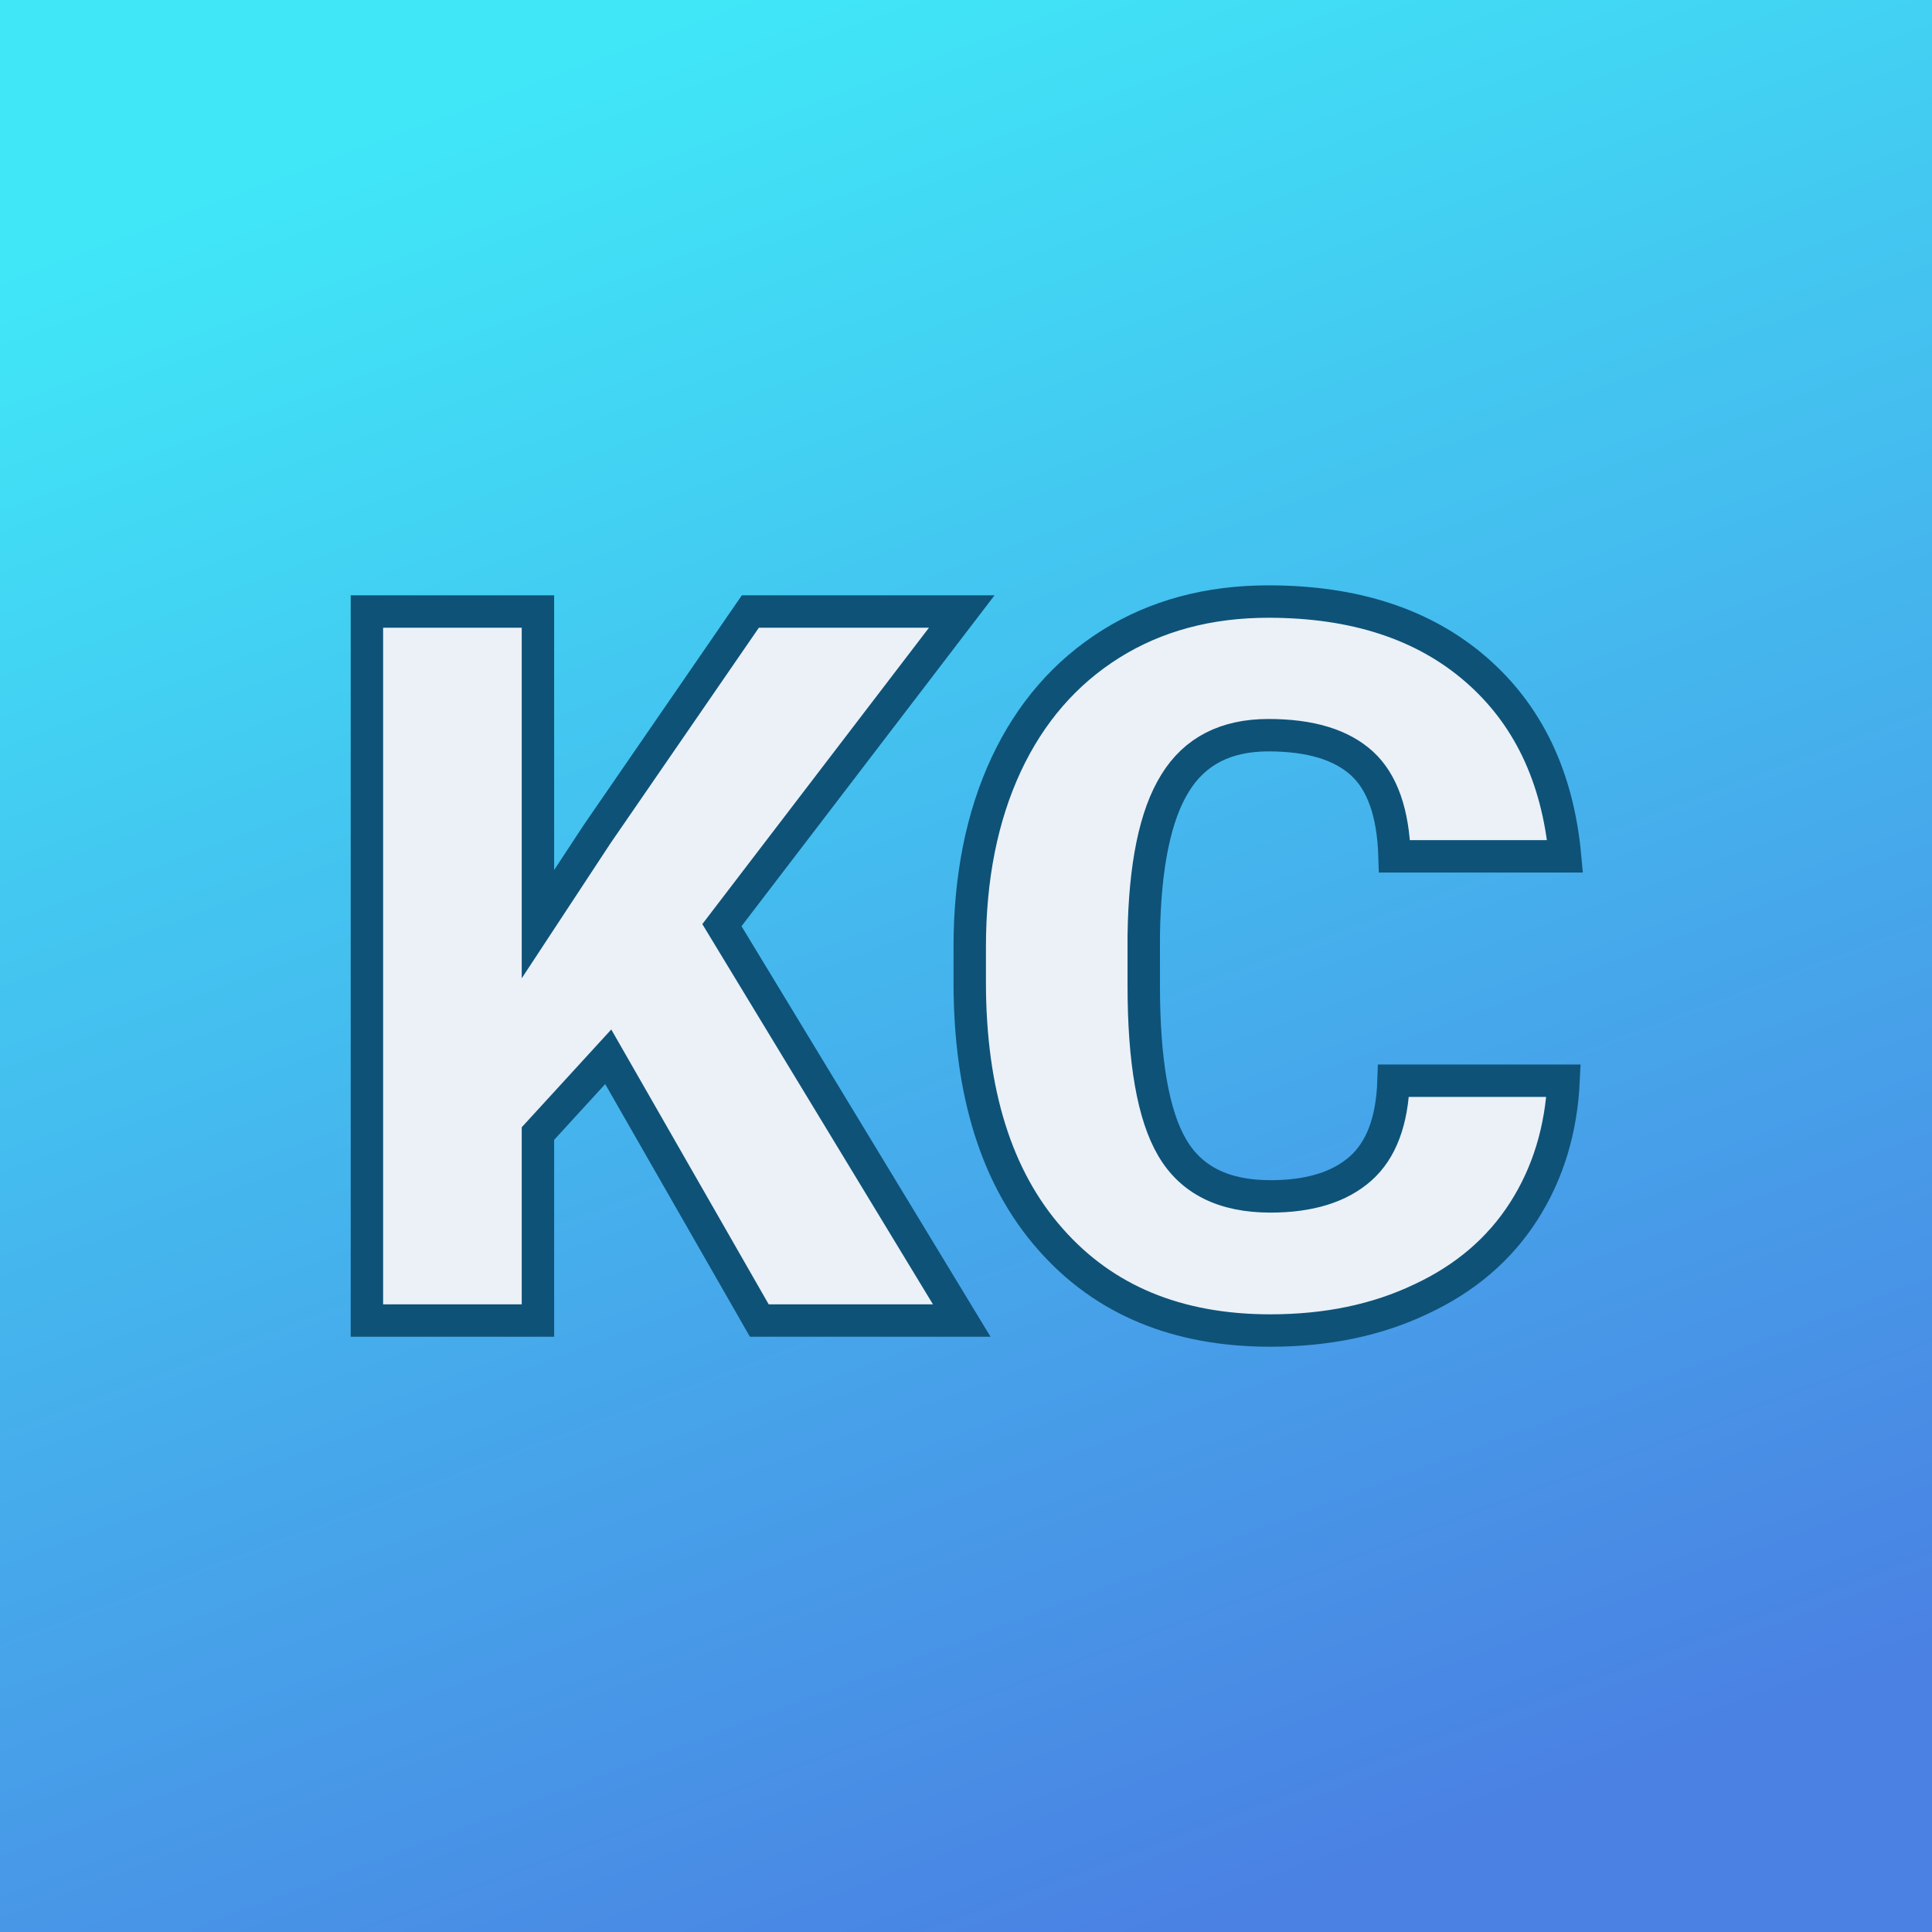
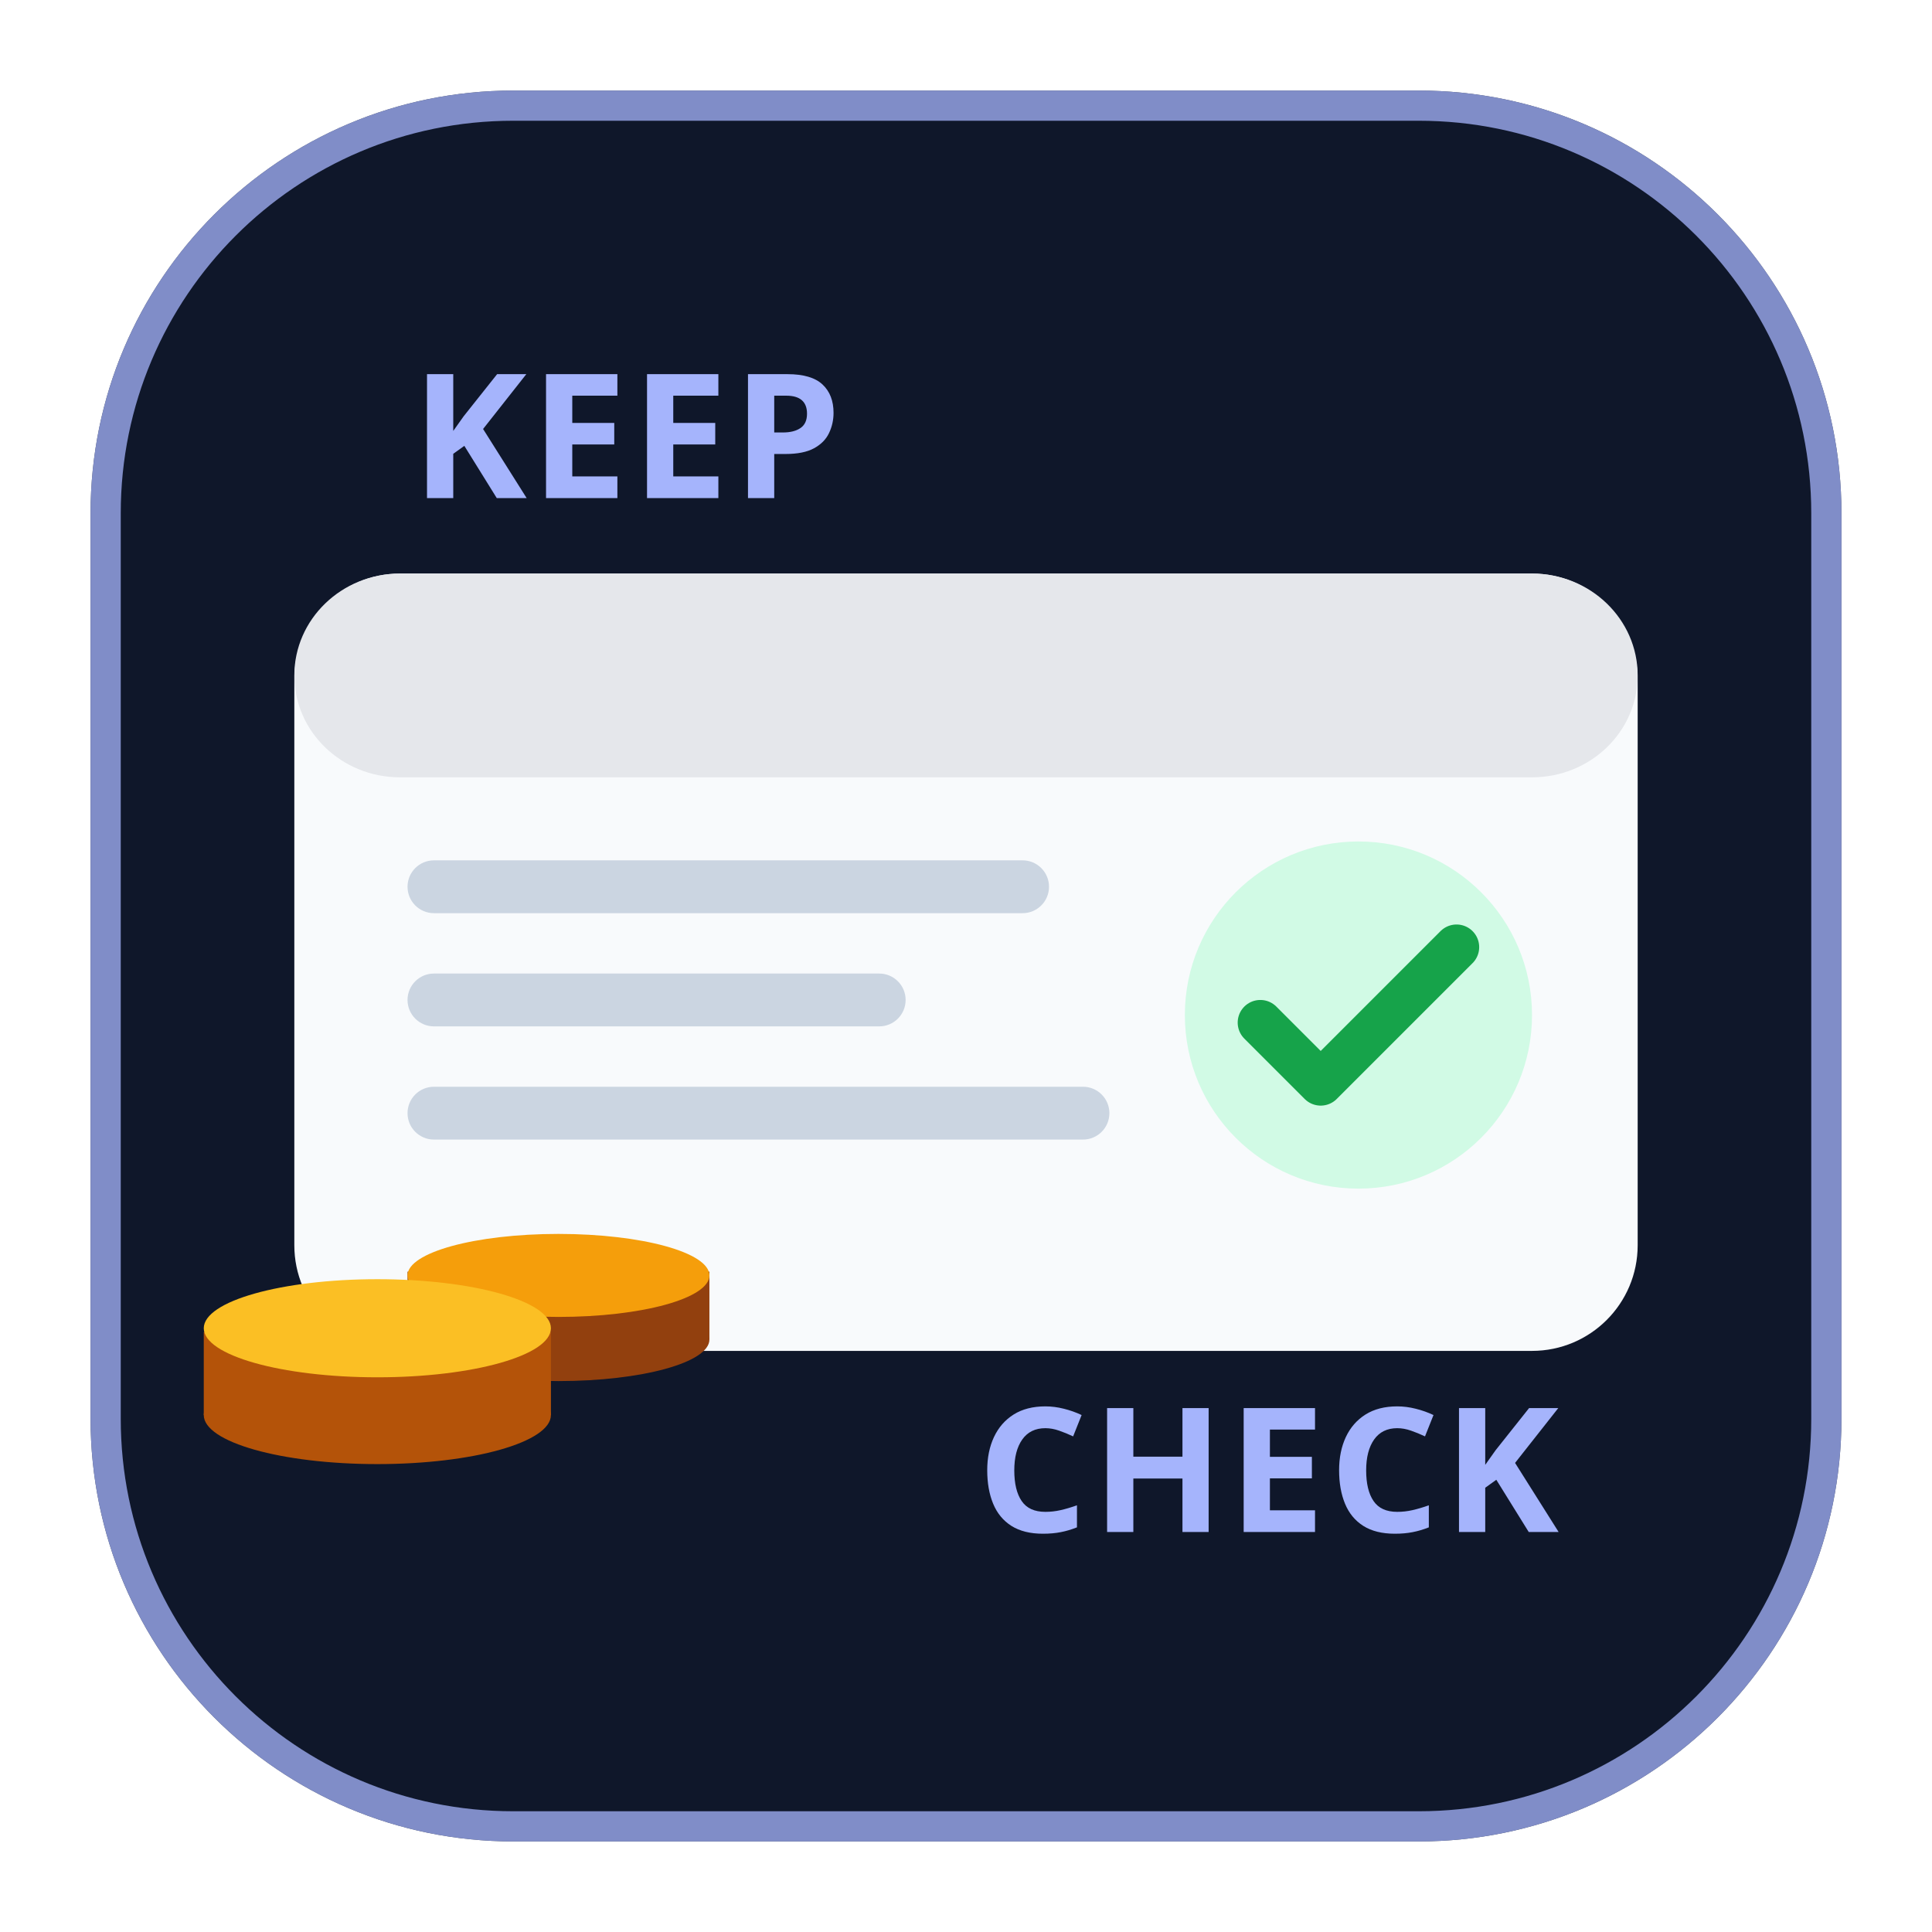
- <svg xmlns="http://www.w3.org/2000/svg" version="1.1" viewBox="0 0 200 200">
-   <rect width="200" height="200" fill="url('#gradient')" />
+ <svg xmlns="http://www.w3.org/2000/svg" viewBox="0 0 512 512" role="img" aria-labelledby="title desc">
  <defs>
-     <linearGradient id="gradient" gradientTransform="rotate(249 0.5 0.5)">
-       <stop offset="0%" stop-color="#4a81e3" />
-       <stop offset="100%" stop-color="#40e7f7" />
-     </linearGradient>
+     <style>
+       @font-face {
+         font-family: "OdinRoundedBold";
+         src: url("./fonts/OdinRounded-Bold.otf") format("opentype");
+         font-weight: 700;
+         font-style: normal;
+       }
+     </style>
  </defs>
-   <g>
-     <g fill="#ebf1f7" transform="matrix(5.161626,0,0,5.161626,32.45918,136.7034)" stroke="#0e5278" stroke-width="0.65">
-       <path d="M8.94 0L5.91-5.29L4.50-3.75L4.50 0L1.07 0L1.07-14.22L4.50-14.22L4.50-7.95L5.69-9.76L8.76-14.22L13.00-14.22L8.19-7.93L13.00 0L8.94 0ZM21.66-4.81L25.07-4.81Q25-3.33 24.27-2.19Q23.54-1.05 22.21-0.43Q20.89 0.20 19.19 0.20L19.19 0.20Q16.39 0.20 14.78-1.63Q13.16-3.46 13.16-6.79L13.16-6.79L13.16-7.49Q13.16-9.58 13.89-11.15Q14.62-12.71 15.99-13.57Q17.35-14.42 19.15-14.42L19.15-14.42Q21.74-14.42 23.31-13.06Q24.88-11.70 25.10-9.31L25.10-9.31L21.68-9.31Q21.64-10.61 21.03-11.17Q20.41-11.74 19.15-11.74L19.15-11.74Q17.87-11.74 17.28-10.78Q16.68-9.82 16.65-7.72L16.65-7.72L16.65-6.72Q16.65-4.44 17.22-3.47Q17.79-2.49 19.19-2.49L19.19-2.49Q20.37-2.49 21.00-3.05Q21.62-3.60 21.66-4.81L21.66-4.81Z" />
-     </g>
-   </g>
+   <rect x="24" y="24" width="464" height="464" rx="112" fill="#0F172A" />
+   <rect x="28" y="28" width="456" height="456" rx="108" fill="none" stroke="#A5B4FC" stroke-width="8" opacity="0.75" />
+   <rect x="78" y="152" width="356" height="206" rx="28" fill="#F8FAFC" />
+   <rect x="78" y="152" width="356" height="54" rx="28" fill="#E5E7EB" />
+   <rect x="108" y="228" width="170" height="14" rx="7" fill="#CBD5E1" />
+   <rect x="108" y="258" width="132" height="14" rx="7" fill="#CBD5E1" />
+   <rect x="108" y="288" width="186" height="14" rx="7" fill="#CBD5E1" />
+   <text x="166" y="132" text-anchor="middle" fill="#A5B4FC" font-size="46" font-family="OdinRoundedBold, Arial Rounded MT Bold, sans-serif" font-weight="700" letter-spacing="1">KEEP</text>
+   <text x="336" y="406" text-anchor="middle" fill="#A5B4FC" font-size="46" font-family="OdinRoundedBold, Arial Rounded MT Bold, sans-serif" font-weight="700" letter-spacing="1">CHECK</text>
+   <ellipse cx="148" cy="355" rx="40" ry="11" fill="#92400E" />
+   <rect x="108" y="337" width="80" height="18" rx="0" fill="#92400E" />
+   <ellipse cx="148" cy="338" rx="40" ry="11" fill="#F59E0B" />
+   <ellipse cx="100" cy="375" rx="46" ry="13" fill="#B45309" />
+   <rect x="54" y="353" width="92" height="22" rx="0" fill="#B45309" />
+   <ellipse cx="100" cy="352" rx="46" ry="13" fill="#FBBF24" />
+   <circle cx="360" cy="269" r="46" fill="#D1FAE5" />
+   <path d="M334 271l16 16 36-36" fill="none" stroke="#16A34A" stroke-width="12" stroke-linecap="round" stroke-linejoin="round" />
</svg>
